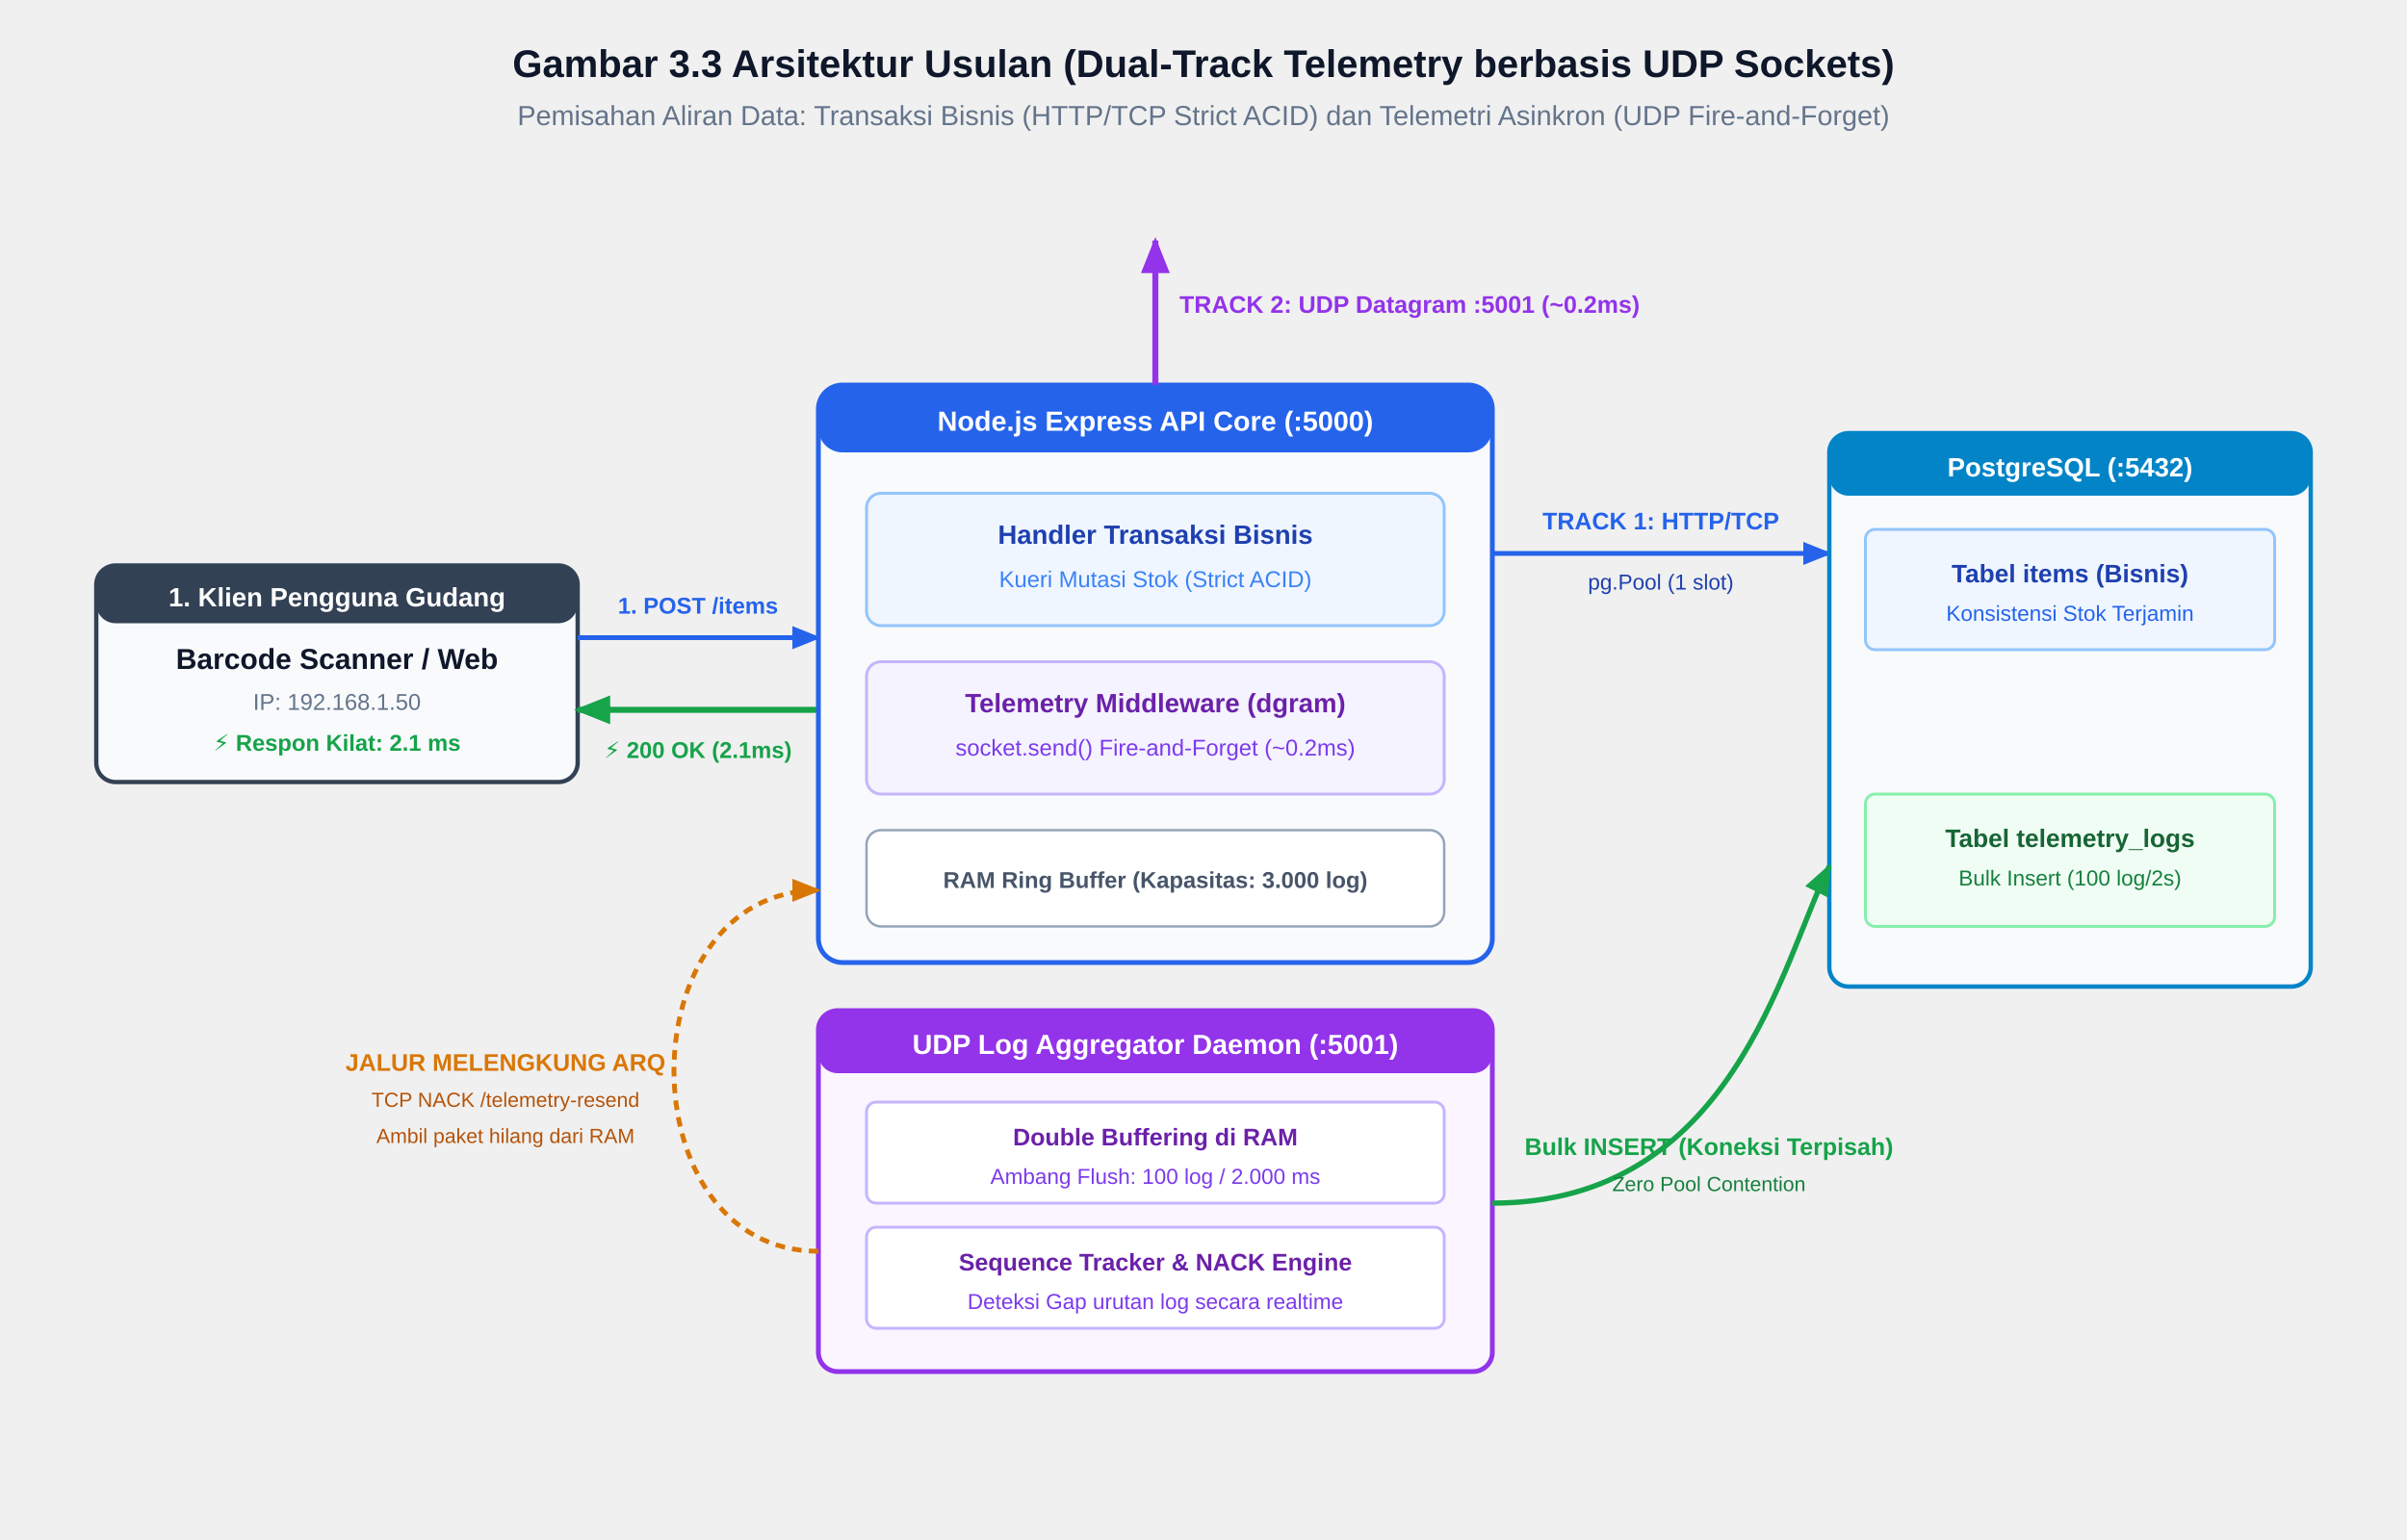
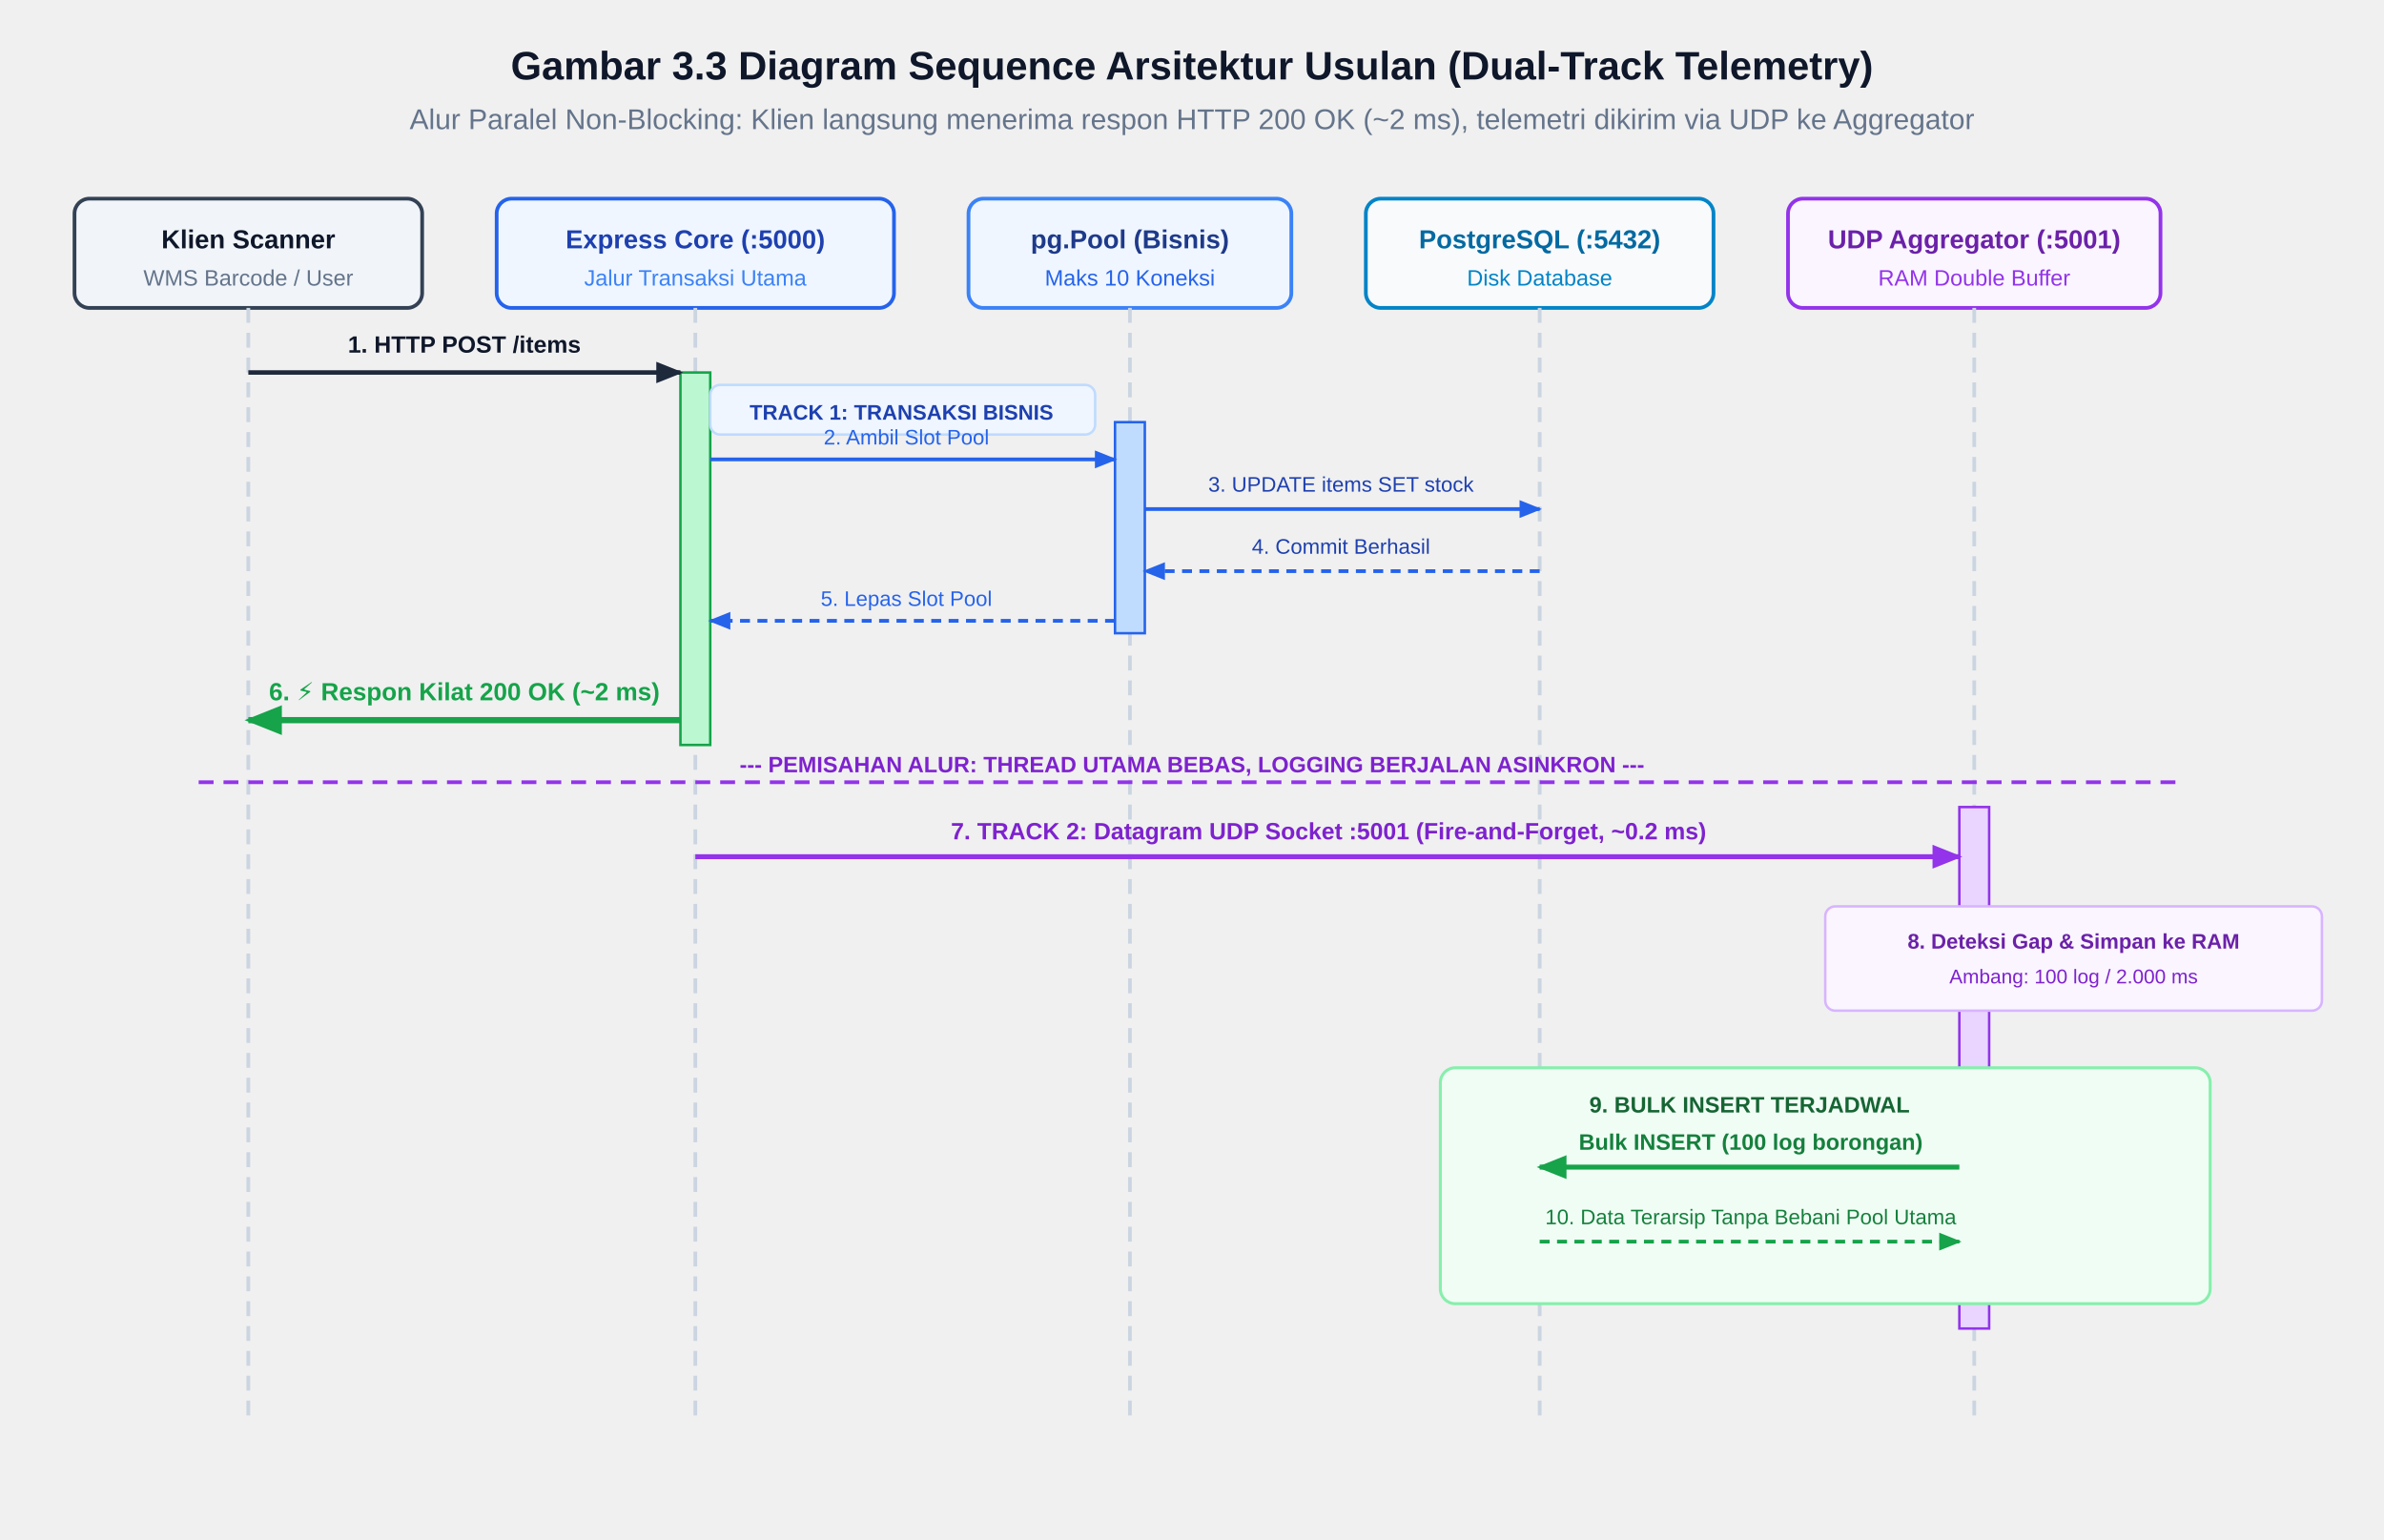
- <svg xmlns="http://www.w3.org/2000/svg" viewBox="0 0 1000 640" width="100%" height="100%" style="background-color:#ffffff; font-family:'Segoe UI', -apple-system, BlinkMacSystemFont, Arial, sans-serif;">
+ <svg xmlns="http://www.w3.org/2000/svg" viewBox="0 0 960 620" width="100%" height="100%" style="background-color:#ffffff; font-family:'Segoe UI', -apple-system, BlinkMacSystemFont, Arial, sans-serif;">
  <defs>
+     <marker id="arrow" viewBox="0 0 10 10" refX="9" refY="5" markerWidth="6" markerHeight="6" orient="auto-start-reverse">
+       <path d="M 0 1 L 10 5 L 0 9 z" fill="#1e293b" />
+     </marker>
    <marker id="arrow-green" viewBox="0 0 10 10" refX="9" refY="5" markerWidth="6" markerHeight="6" orient="auto-start-reverse">
      <path d="M 0 1 L 10 5 L 0 9 z" fill="#16a34a" />
+     </marker>
+     <marker id="arrow-blue" viewBox="0 0 10 10" refX="9" refY="5" markerWidth="6" markerHeight="6" orient="auto-start-reverse">
+       <path d="M 0 1 L 10 5 L 0 9 z" fill="#2563eb" />
    </marker>
    <marker id="arrow-purple" viewBox="0 0 10 10" refX="9" refY="5" markerWidth="6" markerHeight="6" orient="auto-start-reverse">
      <path d="M 0 1 L 10 5 L 0 9 z" fill="#9333ea" />
    </marker>
-     <marker id="arrow-blue" viewBox="0 0 10 10" refX="9" refY="5" markerWidth="6" markerHeight="6" orient="auto-start-reverse">
-       <path d="M 0 1 L 10 5 L 0 9 z" fill="#2563eb" />
-     </marker>
-     <marker id="arrow-amber" viewBox="0 0 10 10" refX="9" refY="5" markerWidth="6" markerHeight="6" orient="auto-start-reverse">
-       <path d="M 0 1 L 10 5 L 0 9 z" fill="#d97706" />
-     </marker>
  </defs>
-   <text x="500" y="32" text-anchor="middle" font-size="16" font-weight="bold" fill="#0f172a">Gambar 3.3 Arsitektur Usulan (Dual-Track Telemetry berbasis UDP Sockets)</text>
-   <text x="500" y="52" text-anchor="middle" font-size="11.5" fill="#64748b">Pemisahan Aliran Data: Transaksi Bisnis (HTTP/TCP Strict ACID) dan Telemetri Asinkron (UDP Fire-and-Forget)</text>
-   <rect x="40" y="235" width="200" height="90" rx="8" fill="#f8fafc" stroke="#334155" stroke-width="1.8" />
-   <rect x="40" y="235" width="200" height="24" rx="8" fill="#334155" />
-   <text x="140" y="252" text-anchor="middle" font-size="11" font-weight="bold" fill="#ffffff">1. Klien Pengguna Gudang</text>
-   <text x="140" y="278" text-anchor="middle" font-size="12" font-weight="bold" fill="#0f172a">Barcode Scanner / Web</text>
-   <text x="140" y="295" text-anchor="middle" font-size="9.5" fill="#64748b">IP: 192.168.1.50</text>
-   <text x="140" y="312" text-anchor="middle" font-size="9.5" font-weight="bold" fill="#16a34a">⚡ Respon Kilat: 2.1 ms</text>
-   <path d="M 240 265 L 340 265" fill="none" stroke="#2563eb" stroke-width="2" marker-end="url(#arrow-blue)" />
-   <text x="290" y="255" text-anchor="middle" font-size="9.5" font-weight="bold" fill="#2563eb">1. POST /items</text>
-   <path d="M 340 295 L 240 295" fill="none" stroke="#16a34a" stroke-width="2.5" marker-end="url(#arrow-green)" />
-   <text x="290" y="315" text-anchor="middle" font-size="9.5" font-weight="bold" fill="#16a34a">⚡ 200 OK (2.1ms)</text>
-   <rect x="340" y="160" width="280" height="240" rx="10" fill="#f8fafc" stroke="#2563eb" stroke-width="2" />
-   <rect x="340" y="160" width="280" height="28" rx="10" fill="#2563eb" />
-   <text x="480" y="179" text-anchor="middle" font-size="11.5" font-weight="bold" fill="#ffffff">Node.js Express API Core (:5000)</text>
-   <rect x="360" y="205" width="240" height="55" rx="6" fill="#eff6ff" stroke="#93c5fd" stroke-width="1.2" />
-   <text x="480" y="226" text-anchor="middle" font-size="11" font-weight="bold" fill="#1e40af">Handler Transaksi Bisnis</text>
-   <text x="480" y="244" text-anchor="middle" font-size="9.5" fill="#3b82f6">Kueri Mutasi Stok (Strict ACID)</text>
-   <rect x="360" y="275" width="240" height="55" rx="6" fill="#f5f3ff" stroke="#c4b5fd" stroke-width="1.2" />
-   <text x="480" y="296" text-anchor="middle" font-size="11" font-weight="bold" fill="#6b21a8">Telemetry Middleware (dgram)</text>
-   <text x="480" y="314" text-anchor="middle" font-size="9.5" fill="#7c3aed">socket.send() Fire-and-Forget (~0.2ms)</text>
-   <rect x="360" y="345" width="240" height="40" rx="6" fill="#ffffff" stroke="#94a3b8" stroke-width="1" />
-   <text x="480" y="369" text-anchor="middle" font-size="9.5" font-weight="bold" fill="#475569">RAM Ring Buffer (Kapasitas: 3.000 log)</text>
-   <path d="M 620 230 L 760 230" fill="none" stroke="#2563eb" stroke-width="2" marker-end="url(#arrow-blue)" />
-   <text x="690" y="220" text-anchor="middle" font-size="10" font-weight="bold" fill="#2563eb">TRACK 1: HTTP/TCP</text>
-   <text x="690" y="245" text-anchor="middle" font-size="9" fill="#1e40af">pg.Pool (1 slot)</text>
-   <rect x="760" y="180" width="200" height="230" rx="8" fill="#f8fafc" stroke="#0284c7" stroke-width="1.8" />
-   <rect x="760" y="180" width="200" height="26" rx="8" fill="#0284c7" />
-   <text x="860" y="198" text-anchor="middle" font-size="11" font-weight="bold" fill="#ffffff">PostgreSQL (:5432)</text>
-   <rect x="775" y="220" width="170" height="50" rx="4" fill="#eff6ff" stroke="#93c5fd" stroke-width="1.2" />
-   <text x="860" y="242" text-anchor="middle" font-size="10.5" font-weight="bold" fill="#1e40af">Tabel items (Bisnis)</text>
-   <text x="860" y="258" text-anchor="middle" font-size="9" fill="#2563eb">Konsistensi Stok Terjamin</text>
-   <rect x="775" y="330" width="170" height="55" rx="4" fill="#f0fdf4" stroke="#86efac" stroke-width="1.2" />
-   <text x="860" y="352" text-anchor="middle" font-size="10.5" font-weight="bold" fill="#166534">Tabel telemetry_logs</text>
-   <text x="860" y="368" text-anchor="middle" font-size="9" fill="#15803d">Bulk Insert (100 log/2s)</text>
-   <path d="M 480 160 L 480 100" fill="none" stroke="#9333ea" stroke-width="2.5" marker-end="url(#arrow-purple)" />
-   <text x="490" y="130" font-size="10" font-weight="bold" fill="#9333ea">TRACK 2: UDP Datagram :5001 (~0.2ms)</text>
-   <rect x="340" y="420" width="280" height="150" rx="8" fill="#faf5ff" stroke="#9333ea" stroke-width="2" />
-   <rect x="340" y="420" width="280" height="26" rx="8" fill="#9333ea" />
-   <text x="480" y="438" text-anchor="middle" font-size="11.5" font-weight="bold" fill="#ffffff">UDP Log Aggregator Daemon (:5001)</text>
-   <rect x="360" y="458" width="240" height="42" rx="4" fill="#ffffff" stroke="#c4b5fd" stroke-width="1.2" />
-   <text x="480" y="476" text-anchor="middle" font-size="10" font-weight="bold" fill="#6b21a8">Double Buffering di RAM</text>
-   <text x="480" y="492" text-anchor="middle" font-size="9" fill="#7c3aed">Ambang Flush: 100 log / 2.000 ms</text>
-   <rect x="360" y="510" width="240" height="42" rx="4" fill="#ffffff" stroke="#c4b5fd" stroke-width="1.2" />
-   <text x="480" y="528" text-anchor="middle" font-size="10" font-weight="bold" fill="#6b21a8">Sequence Tracker &amp; NACK Engine</text>
-   <text x="480" y="544" text-anchor="middle" font-size="9" fill="#7c3aed">Deteksi Gap urutan log secara realtime</text>
-   <path d="M 620 500 C 720 500 740 400 760 360" fill="none" stroke="#16a34a" stroke-width="2.2" marker-end="url(#arrow-green)" />
-   <text x="710" y="480" text-anchor="middle" font-size="10" font-weight="bold" fill="#16a34a">Bulk INSERT (Koneksi Terpisah)</text>
-   <text x="710" y="495" text-anchor="middle" font-size="8.5" fill="#15803d">Zero Pool Contention</text>
-   <path d="M 340 520 C 260 520 260 370 340 370" fill="none" stroke="#d97706" stroke-width="2" stroke-dasharray="4 3" marker-end="url(#arrow-amber)" />
-   <text x="210" y="445" text-anchor="middle" font-size="10" font-weight="bold" fill="#d97706">JALUR MELENGKUNG ARQ</text>
-   <text x="210" y="460" text-anchor="middle" font-size="8.5" fill="#b45309">TCP NACK /telemetry-resend</text>
-   <text x="210" y="475" text-anchor="middle" font-size="8.5" fill="#b45309">Ambil paket hilang dari RAM</text>
+   <text x="480" y="32" text-anchor="middle" font-size="16" font-weight="bold" fill="#0f172a">Gambar 3.3 Diagram Sequence Arsitektur Usulan (Dual-Track Telemetry)</text>
+   <text x="480" y="52" text-anchor="middle" font-size="11.5" fill="#64748b">Alur Paralel Non-Blocking: Klien langsung menerima respon HTTP 200 OK (~2 ms), telemetri dikirim via UDP ke Aggregator</text>
+   <rect x="30" y="80" width="140" height="44" rx="6" fill="#f1f5f9" stroke="#334155" stroke-width="1.5" />
+   <text x="100" y="100" text-anchor="middle" font-size="10.5" font-weight="bold" fill="#0f172a">Klien Scanner</text>
+   <text x="100" y="115" text-anchor="middle" font-size="9" fill="#64748b">WMS Barcode / User</text>
+   <line x1="100" y1="124" x2="100" y2="570" stroke="#cbd5e1" stroke-width="1.5" stroke-dasharray="6 4" />
+   <rect x="200" y="80" width="160" height="44" rx="6" fill="#eff6ff" stroke="#2563eb" stroke-width="1.5" />
+   <text x="280" y="100" text-anchor="middle" font-size="10.5" font-weight="bold" fill="#1e40af">Express Core (:5000)</text>
+   <text x="280" y="115" text-anchor="middle" font-size="9" fill="#3b82f6">Jalur Transaksi Utama</text>
+   <line x1="280" y1="124" x2="280" y2="570" stroke="#cbd5e1" stroke-width="1.5" stroke-dasharray="6 4" />
+   <rect x="390" y="80" width="130" height="44" rx="6" fill="#eff6ff" stroke="#3b82f6" stroke-width="1.5" />
+   <text x="455" y="100" text-anchor="middle" font-size="10.5" font-weight="bold" fill="#1e3a8a">pg.Pool (Bisnis)</text>
+   <text x="455" y="115" text-anchor="middle" font-size="9" fill="#2563eb">Maks 10 Koneksi</text>
+   <line x1="455" y1="124" x2="455" y2="570" stroke="#cbd5e1" stroke-width="1.5" stroke-dasharray="6 4" />
+   <rect x="550" y="80" width="140" height="44" rx="6" fill="#f8fafc" stroke="#0284c7" stroke-width="1.5" />
+   <text x="620" y="100" text-anchor="middle" font-size="10.5" font-weight="bold" fill="#0369a1">PostgreSQL (:5432)</text>
+   <text x="620" y="115" text-anchor="middle" font-size="9" fill="#0284c7">Disk Database</text>
+   <line x1="620" y1="124" x2="620" y2="570" stroke="#cbd5e1" stroke-width="1.5" stroke-dasharray="6 4" />
+   <rect x="720" y="80" width="150" height="44" rx="6" fill="#faf5ff" stroke="#9333ea" stroke-width="1.5" />
+   <text x="795" y="100" text-anchor="middle" font-size="10.5" font-weight="bold" fill="#6b21a8">UDP Aggregator (:5001)</text>
+   <text x="795" y="115" text-anchor="middle" font-size="9" fill="#9333ea">RAM Double Buffer</text>
+   <line x1="795" y1="124" x2="795" y2="570" stroke="#cbd5e1" stroke-width="1.5" stroke-dasharray="6 4" />
+   <rect x="274" y="150" width="12" height="150" fill="#bbf7d0" stroke="#16a34a" stroke-width="1" />
+   <rect x="449" y="170" width="12" height="85" fill="#bfdbfe" stroke="#2563eb" stroke-width="1" />
+   <rect x="789" y="325" width="12" height="210" fill="#e9d5ff" stroke="#9333ea" stroke-width="1" />
+   <path d="M 100 150 L 274 150" fill="none" stroke="#1e293b" stroke-width="1.8" marker-end="url(#arrow)" />
+   <text x="187" y="142" text-anchor="middle" font-size="9.5" font-weight="bold" fill="#0f172a">1. HTTP POST /items</text>
+   <rect x="286" y="155" width="155" height="20" rx="4" fill="#eff6ff" stroke="#bfdbfe" stroke-width="1" />
+   <text x="363" y="169" text-anchor="middle" font-size="8.5" font-weight="bold" fill="#1e40af">TRACK 1: TRANSAKSI BISNIS</text>
+   <path d="M 286 185 L 449 185" fill="none" stroke="#2563eb" stroke-width="1.5" marker-end="url(#arrow-blue)" />
+   <text x="365" y="179" text-anchor="middle" font-size="8.5" fill="#2563eb">2. Ambil Slot Pool</text>
+   <path d="M 461 205 L 620 205" fill="none" stroke="#2563eb" stroke-width="1.5" marker-end="url(#arrow-blue)" />
+   <text x="540" y="198" text-anchor="middle" font-size="8.5" fill="#1e40af">3. UPDATE items SET stock</text>
+   <path d="M 620 230 L 461 230" fill="none" stroke="#2563eb" stroke-width="1.5" stroke-dasharray="4 3" marker-end="url(#arrow-blue)" />
+   <text x="540" y="223" text-anchor="middle" font-size="8.5" fill="#1e40af">4. Commit Berhasil</text>
+   <path d="M 449 250 L 286 250" fill="none" stroke="#2563eb" stroke-width="1.5" stroke-dasharray="4 3" marker-end="url(#arrow-blue)" />
+   <text x="365" y="244" text-anchor="middle" font-size="8.5" fill="#2563eb">5. Lepas Slot Pool</text>
+   <path d="M 274 290 L 100 290" fill="none" stroke="#16a34a" stroke-width="2.5" marker-end="url(#arrow-green)" />
+   <text x="187" y="282" text-anchor="middle" font-size="10" font-weight="bold" fill="#16a34a">6. ⚡ Respon Kilat 200 OK (~2 ms)</text>
+   <line x1="80" y1="315" x2="880" y2="315" stroke="#9333ea" stroke-width="1.5" stroke-dasharray="6 4" />
+   <text x="480" y="311" text-anchor="middle" font-size="9" font-weight="bold" fill="#7e22ce">--- PEMISAHAN ALUR: THREAD UTAMA BEBAS, LOGGING BERJALAN ASINKRON ---</text>
+   <path d="M 280 345 L 789 345" fill="none" stroke="#9333ea" stroke-width="2" marker-end="url(#arrow-purple)" />
+   <text x="535" y="338" text-anchor="middle" font-size="9.5" font-weight="bold" fill="#7e22ce">7. TRACK 2: Datagram UDP Socket :5001 (Fire-and-Forget, ~0.2 ms)</text>
+   <rect x="735" y="365" width="200" height="42" rx="4" fill="#faf5ff" stroke="#d8b4fe" stroke-width="1" />
+   <text x="835" y="382" text-anchor="middle" font-size="8.5" font-weight="bold" fill="#6b21a8">8. Deteksi Gap &amp; Simpan ke RAM</text>
+   <text x="835" y="396" text-anchor="middle" font-size="8" fill="#7e22ce">Ambang: 100 log / 2.000 ms</text>
+   <rect x="580" y="430" width="310" height="95" rx="6" fill="#f0fdf4" stroke="#86efac" stroke-width="1.2" />
+   <text x="640" y="448" font-size="9" font-weight="bold" fill="#166534">9. BULK INSERT TERJADWAL</text>
+   <path d="M 789 470 L 620 470" fill="none" stroke="#16a34a" stroke-width="2" marker-end="url(#arrow-green)" />
+   <text x="705" y="463" text-anchor="middle" font-size="9" font-weight="bold" fill="#15803d">Bulk INSERT (100 log borongan)</text>
+   <path d="M 620 500 L 789 500" fill="none" stroke="#16a34a" stroke-width="1.5" stroke-dasharray="4 3" marker-end="url(#arrow-green)" />
+   <text x="705" y="493" text-anchor="middle" font-size="8.5" fill="#15803d">10. Data Terarsip Tanpa Bebani Pool Utama</text>
</svg>
